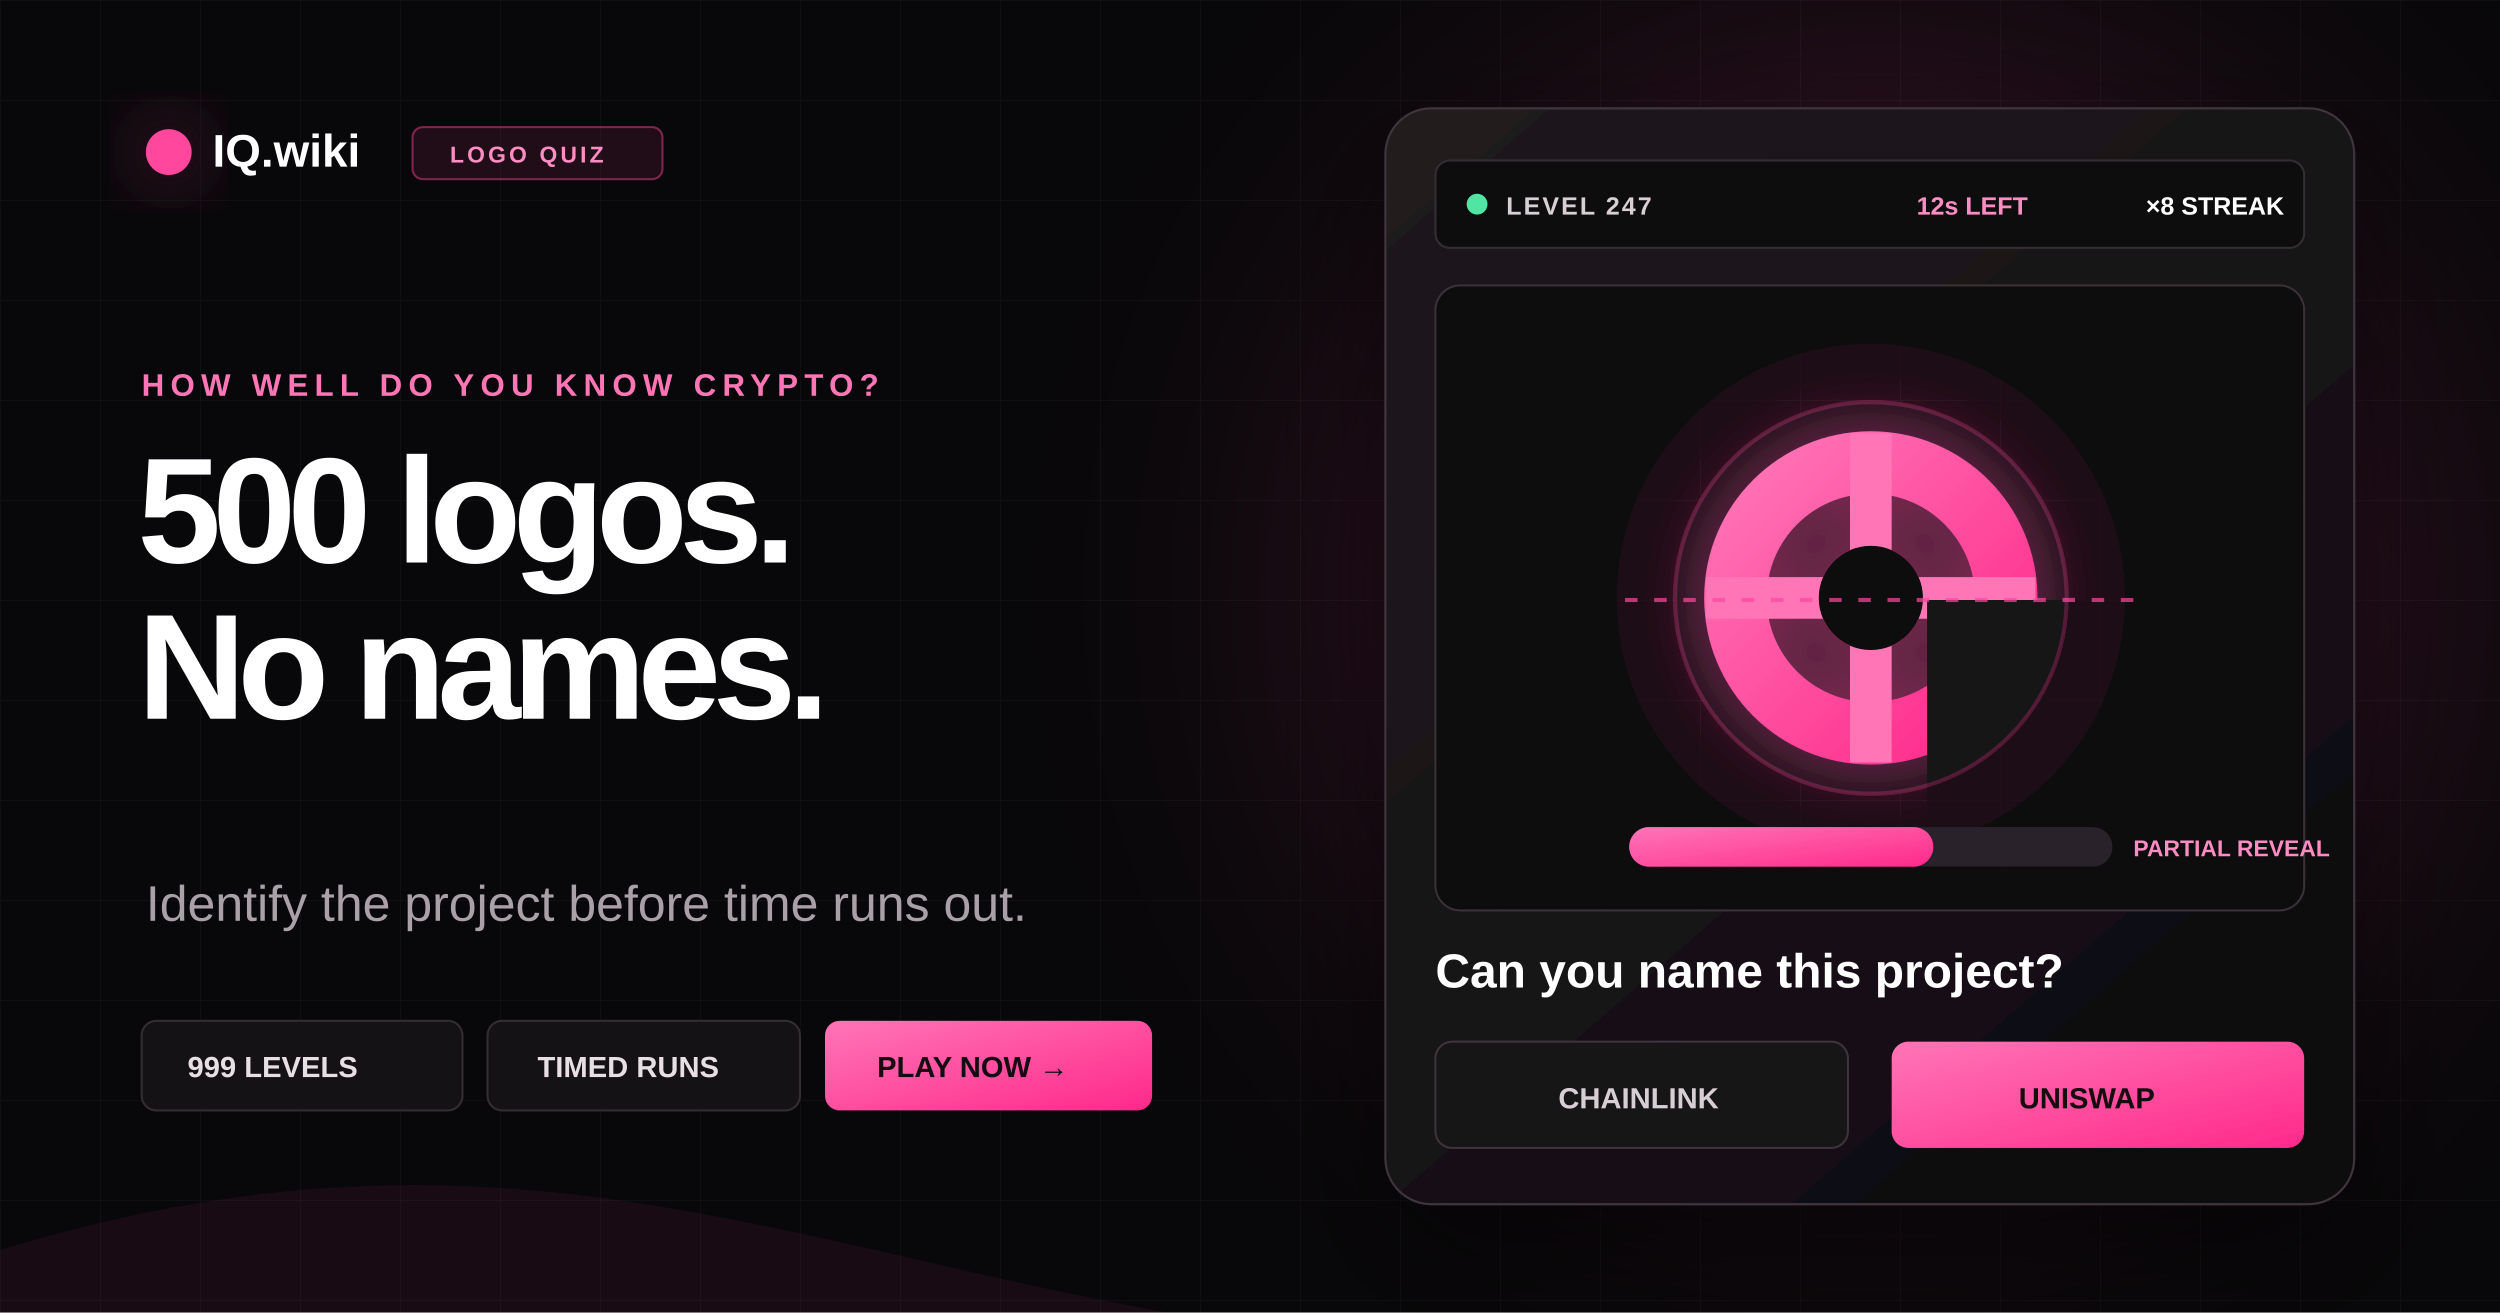
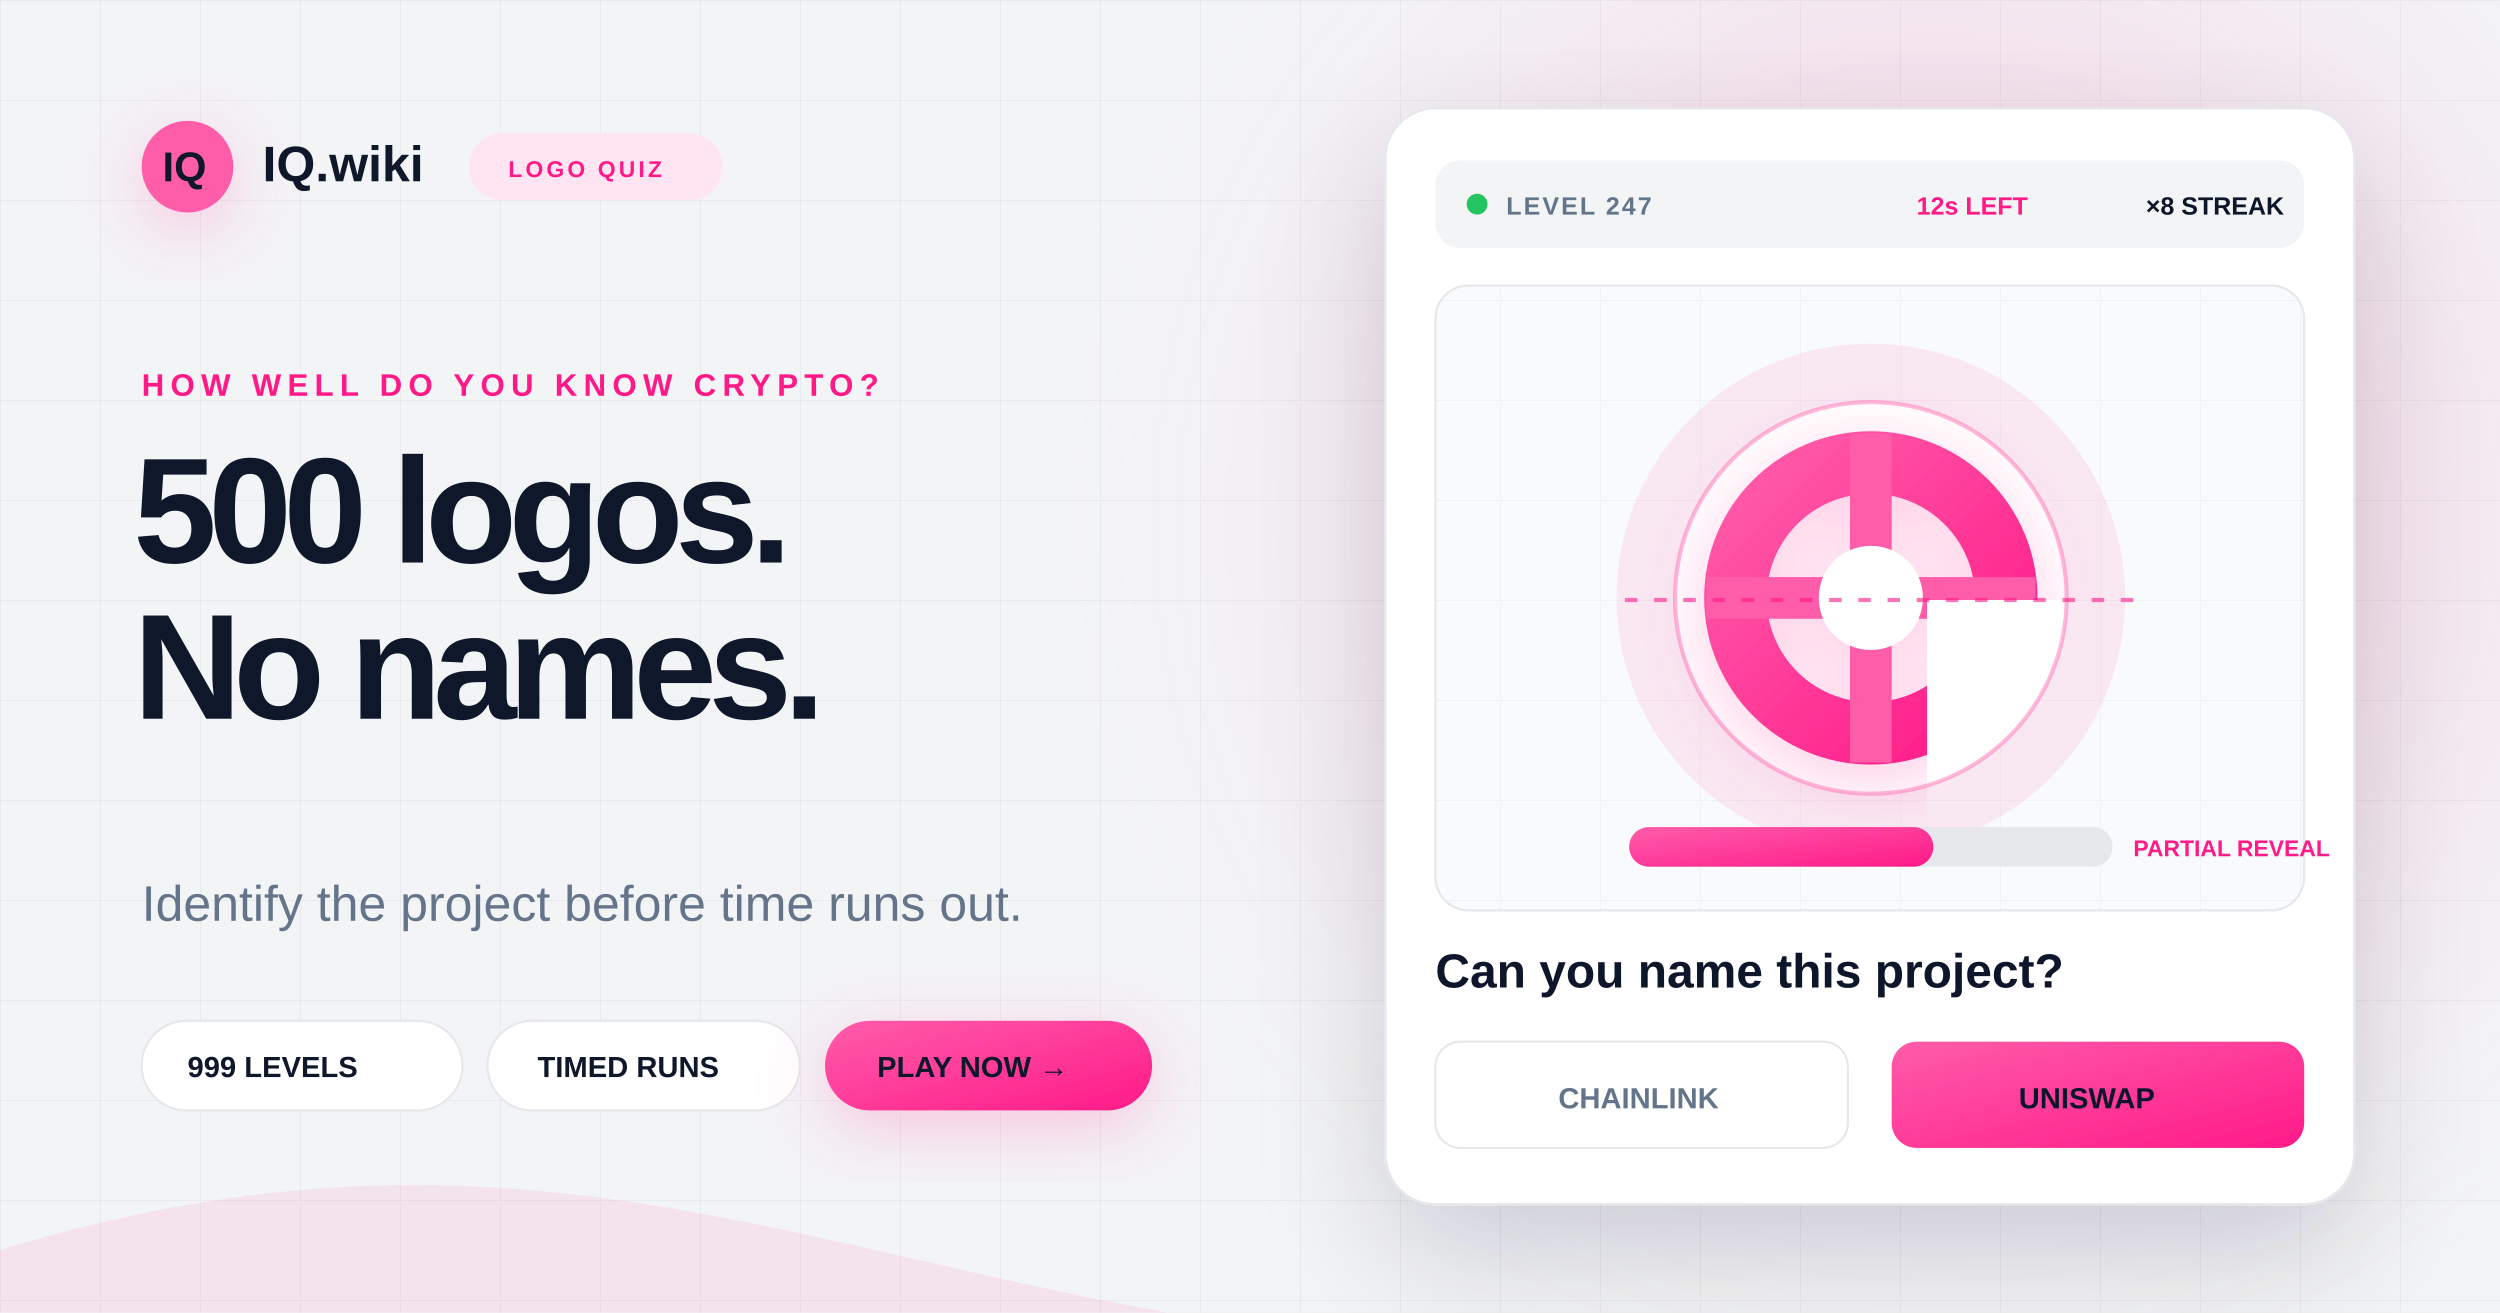
<svg xmlns="http://www.w3.org/2000/svg" width="1200" height="630" viewBox="0 0 1200 630">
  <defs>
-     <radialGradient id="glow" cx="0" cy="0" r="1" gradientTransform="translate(900 285) rotate(90) scale(430)" gradientUnits="userSpaceOnUse">
-       <stop stop-color="#FF479D" stop-opacity=".35" />
-       <stop offset=".7" stop-color="#FF479D" stop-opacity=".04" />
-       <stop offset="1" stop-color="#080709" stop-opacity="0" />
+     <radialGradient id="glow" cx="0" cy="0" r="1" gradientTransform="translate(930 250) rotate(90) scale(430)" gradientUnits="userSpaceOnUse">
+       <stop stop-color="#FF5CAA" stop-opacity=".28" />
+       <stop offset=".72" stop-color="#FF5CAA" stop-opacity=".04" />
+       <stop offset="1" stop-color="#F3F4F6" stop-opacity="0" />
    </radialGradient>
    <linearGradient id="pink" x1="0" y1="0" x2="1" y2="1">
-       <stop stop-color="#FF75B6" />
-       <stop offset="1" stop-color="#FF298B" />
-     </linearGradient>
-     <linearGradient id="card" x1="690" y1="70" x2="1115" y2="560" gradientUnits="userSpaceOnUse">
-       <stop stop-color="#201A1F" />
-       <stop offset="1" stop-color="#0D0B0E" />
+       <stop stop-color="#FF5CAA" />
+       <stop offset="1" stop-color="#FF1A88" />
    </linearGradient>
    <filter id="shadow" x="-30%" y="-30%" width="160%" height="160%">
-       <feDropShadow dx="0" dy="24" stdDeviation="30" flood-color="#000" flood-opacity=".55" />
+       <feDropShadow dx="0" dy="24" stdDeviation="30" flood-color="#0F172A" flood-opacity=".16" />
    </filter>
    <filter id="pinkShadow" x="-80%" y="-80%" width="260%" height="260%">
-       <feDropShadow dx="0" dy="0" stdDeviation="18" flood-color="#FF479D" flood-opacity=".55" />
+       <feDropShadow dx="0" dy="8" stdDeviation="16" flood-color="#FF5CAA" flood-opacity=".32" />
    </filter>
    <pattern id="grid" width="48" height="48" patternUnits="userSpaceOnUse">
-       <path d="M48 0H0V48" fill="none" stroke="#FFF" stroke-opacity=".035" />
+       <path d="M48 0H0V48" fill="none" stroke="#0F172A" stroke-opacity=".045" />
    </pattern>
    <clipPath id="partial">
      <path d="M780 170H1028V288H925V418H780Z" />
    </clipPath>
  </defs>
-   <rect width="1200" height="630" fill="#080709" />
+   <rect width="1200" height="630" fill="#F3F4F6" />
  <rect width="1200" height="630" fill="url(#grid)" />
  <rect width="1200" height="630" fill="url(#glow)" />
-   <path d="M0 600C230 530 366 595 560 630H0Z" fill="#FF479D" fill-opacity=".07" />
-   <g transform="translate(70 62)">
-     <circle cx="11" cy="11" r="11" fill="#FF479D" filter="url(#pinkShadow)" />
-     <text x="32" y="18" fill="#FFF" font-family="Arial, Helvetica, sans-serif" font-size="22" font-weight="800">IQ.wiki</text>
-     <rect x="128" y="-1" width="120" height="25" rx="5" fill="#FF479D" fill-opacity=".1" stroke="#FF479D" stroke-opacity=".45" />
-     <text x="146" y="16" fill="#FF8CC3" font-family="Arial, Helvetica, sans-serif" font-size="11" font-weight="800" letter-spacing="1.5">LOGO QUIZ</text>
+   <path d="M0 600C230 530 366 595 560 630H0Z" fill="#FF5CAA" fill-opacity=".12" />
+   <g transform="translate(68 58)">
+     <circle cx="22" cy="22" r="22" fill="#FF5CAA" filter="url(#pinkShadow)" />
+     <text x="10" y="29" fill="#0F172A" font-family="Arial, Helvetica, sans-serif" font-size="20" font-weight="900">IQ</text>
+     <text x="58" y="29" fill="#0F172A" font-family="Arial, Helvetica, sans-serif" font-size="24" font-weight="900">IQ.wiki</text>
+     <rect x="157" y="6" width="122" height="32" rx="16" fill="#FFE5F1" />
+     <text x="176" y="27" fill="#FF1A88" font-family="Arial, Helvetica, sans-serif" font-size="11" font-weight="900" letter-spacing="1.5">LOGO QUIZ</text>
  </g>
-   <text x="68" y="190" fill="#FF75B6" font-family="Arial, Helvetica, sans-serif" font-size="15" font-weight="800" letter-spacing="3">HOW WELL DO YOU KNOW CRYPTO?</text>
-   <text x="66" y="270" fill="#FFF" font-family="Arial, Helvetica, sans-serif" font-size="72" font-weight="900" letter-spacing="-4">
-     <tspan x="66">500 logos.</tspan>
-     <tspan x="66" dy="75">No names.</tspan>
+   <text x="68" y="190" fill="#FF1A88" font-family="Arial, Helvetica, sans-serif" font-size="15" font-weight="900" letter-spacing="3">HOW WELL DO YOU KNOW CRYPTO?</text>
+   <text x="64" y="270" fill="#0F172A" font-family="Arial, Helvetica, sans-serif" font-size="72" font-weight="900" letter-spacing="-4">
+     <tspan x="64">500 logos.</tspan>
+     <tspan x="64" dy="75">No names.</tspan>
  </text>
-   <text x="70" y="442" fill="#AAA1A8" font-family="Arial, Helvetica, sans-serif" font-size="24" font-weight="500">
+   <text x="68" y="442" fill="#64748B" font-family="Arial, Helvetica, sans-serif" font-size="24" font-weight="500">
    Identify the project before time runs out.
  </text>
  <g transform="translate(68 490)">
-     <rect width="154" height="43" rx="7" fill="#151216" stroke="#332D32" />
-     <text x="22" y="27" fill="#E8DFE4" font-family="Arial, Helvetica, sans-serif" font-size="14" font-weight="800">999 LEVELS</text>
-     <rect x="166" width="150" height="43" rx="7" fill="#151216" stroke="#332D32" />
-     <text x="190" y="27" fill="#E8DFE4" font-family="Arial, Helvetica, sans-serif" font-size="14" font-weight="800">TIMED RUNS</text>
-     <rect x="328" width="157" height="43" rx="7" fill="url(#pink)" />
-     <text x="353" y="27" fill="#160B11" font-family="Arial, Helvetica, sans-serif" font-size="14" font-weight="900">PLAY NOW →</text>
+     <rect width="154" height="43" rx="21.5" fill="#FFFFFF" stroke="#E5E7EB" />
+     <text x="22" y="27" fill="#0F172A" font-family="Arial, Helvetica, sans-serif" font-size="14" font-weight="900">999 LEVELS</text>
+     <rect x="166" width="150" height="43" rx="21.5" fill="#FFFFFF" stroke="#E5E7EB" />
+     <text x="190" y="27" fill="#0F172A" font-family="Arial, Helvetica, sans-serif" font-size="14" font-weight="900">TIMED RUNS</text>
+     <rect x="328" width="157" height="43" rx="21.5" fill="url(#pink)" filter="url(#pinkShadow)" />
+     <text x="353" y="27" fill="#0F172A" font-family="Arial, Helvetica, sans-serif" font-size="14" font-weight="900">PLAY NOW →</text>
  </g>
  <g filter="url(#shadow)">
-     <rect x="665" y="52" width="465" height="526" rx="22" fill="url(#card)" stroke="#40363E" />
-     <rect x="689" y="77" width="417" height="42" rx="7" fill="#100E10" stroke="#332D32" />
-     <circle cx="709" cy="98" r="5" fill="#51E5A4" />
-     <text x="723" y="103" fill="#D8CFD5" font-family="Arial, Helvetica, sans-serif" font-size="12" font-weight="800" letter-spacing="1">LEVEL 247</text>
-     <text x="920" y="103" fill="#FF8CC3" font-family="Arial, Helvetica, sans-serif" font-size="12" font-weight="800">12s LEFT</text>
-     <text x="1030" y="103" fill="#FFF" font-family="Arial, Helvetica, sans-serif" font-size="12" font-weight="800">×8 STREAK</text>
-     <rect x="689" y="137" width="417" height="300" rx="12" fill="#080709" stroke="#3B3037" />
-     <rect x="689" y="137" width="417" height="300" rx="12" fill="url(#grid)" opacity=".7" />
-     <circle cx="898" cy="287" r="122" fill="#FF479D" fill-opacity=".08" />
-     <circle cx="898" cy="287" r="94" fill="#171217" stroke="#FF479D" stroke-opacity=".25" stroke-width="2" />
+     <rect x="665" y="52" width="465" height="526" rx="24" fill="#FFFFFF" stroke="#E5E7EB" />
+     <rect x="689" y="77" width="417" height="42" rx="12" fill="#F3F4F6" />
+     <circle cx="709" cy="98" r="5" fill="#22C55E" />
+     <text x="723" y="103" fill="#64748B" font-family="Arial, Helvetica, sans-serif" font-size="12" font-weight="900" letter-spacing="1">LEVEL 247</text>
+     <text x="920" y="103" fill="#FF1A88" font-family="Arial, Helvetica, sans-serif" font-size="12" font-weight="900">12s LEFT</text>
+     <text x="1030" y="103" fill="#0F172A" font-family="Arial, Helvetica, sans-serif" font-size="12" font-weight="900">×8 STREAK</text>
+     <rect x="689" y="137" width="417" height="300" rx="16" fill="#F8FAFC" stroke="#E5E7EB" />
+     <rect x="689" y="137" width="417" height="300" rx="16" fill="url(#grid)" opacity=".7" />
+     <circle cx="898" cy="287" r="122" fill="#FF5CAA" fill-opacity=".12" />
+     <circle cx="898" cy="287" r="94" fill="#FFFFFF" stroke="#FF5CAA" stroke-opacity=".42" stroke-width="2" />
    <g clip-path="url(#partial)" filter="url(#pinkShadow)">
      <circle cx="898" cy="287" r="65" fill="none" stroke="url(#pink)" stroke-width="30" />
-       <path d="M898 208V366M819 287H977" stroke="#FF75B6" stroke-width="20" />
-       <circle cx="898" cy="287" r="25" fill="#080709" />
+       <path d="M898 208V366M819 287H977" stroke="#FF5CAA" stroke-width="20" />
+       <circle cx="898" cy="287" r="25" fill="#FFFFFF" />
    </g>
-     <path d="M780 288H1028" stroke="#FF479D" stroke-width="2" stroke-dasharray="6 8" opacity=".7" />
-     <rect x="782" y="397" width="232" height="19" rx="9.5" fill="#292329" />
+     <path d="M780 288H1028" stroke="#FF1A88" stroke-width="2" stroke-dasharray="6 8" opacity=".6" />
+     <rect x="782" y="397" width="232" height="19" rx="9.5" fill="#E5E7EB" />
    <rect x="782" y="397" width="146" height="19" rx="9.5" fill="url(#pink)" />
-     <text x="1024" y="411" fill="#FF8CC3" font-family="Arial, Helvetica, sans-serif" font-size="11" font-weight="800">PARTIAL REVEAL</text>
-     <text x="689" y="474" fill="#FFF" font-family="Arial, Helvetica, sans-serif" font-size="23" font-weight="900">Can you name this project?</text>
-     <rect x="689" y="500" width="198" height="51" rx="8" fill="#171317" stroke="#3D343B" />
-     <text x="748" y="532" fill="#D8CFD5" font-family="Arial, Helvetica, sans-serif" font-size="14" font-weight="800">CHAINLINK</text>
-     <rect x="908" y="500" width="198" height="51" rx="8" fill="url(#pink)" />
-     <text x="969" y="532" fill="#160B11" font-family="Arial, Helvetica, sans-serif" font-size="14" font-weight="900">UNISWAP</text>
+     <text x="1024" y="411" fill="#FF1A88" font-family="Arial, Helvetica, sans-serif" font-size="11" font-weight="900">PARTIAL REVEAL</text>
+     <text x="689" y="474" fill="#0F172A" font-family="Arial, Helvetica, sans-serif" font-size="23" font-weight="900">Can you name this project?</text>
+     <rect x="689" y="500" width="198" height="51" rx="12" fill="#FFFFFF" stroke="#E5E7EB" />
+     <text x="748" y="532" fill="#64748B" font-family="Arial, Helvetica, sans-serif" font-size="14" font-weight="900">CHAINLINK</text>
+     <rect x="908" y="500" width="198" height="51" rx="12" fill="url(#pink)" />
+     <text x="969" y="532" fill="#0F172A" font-family="Arial, Helvetica, sans-serif" font-size="14" font-weight="900">UNISWAP</text>
  </g>
</svg>
